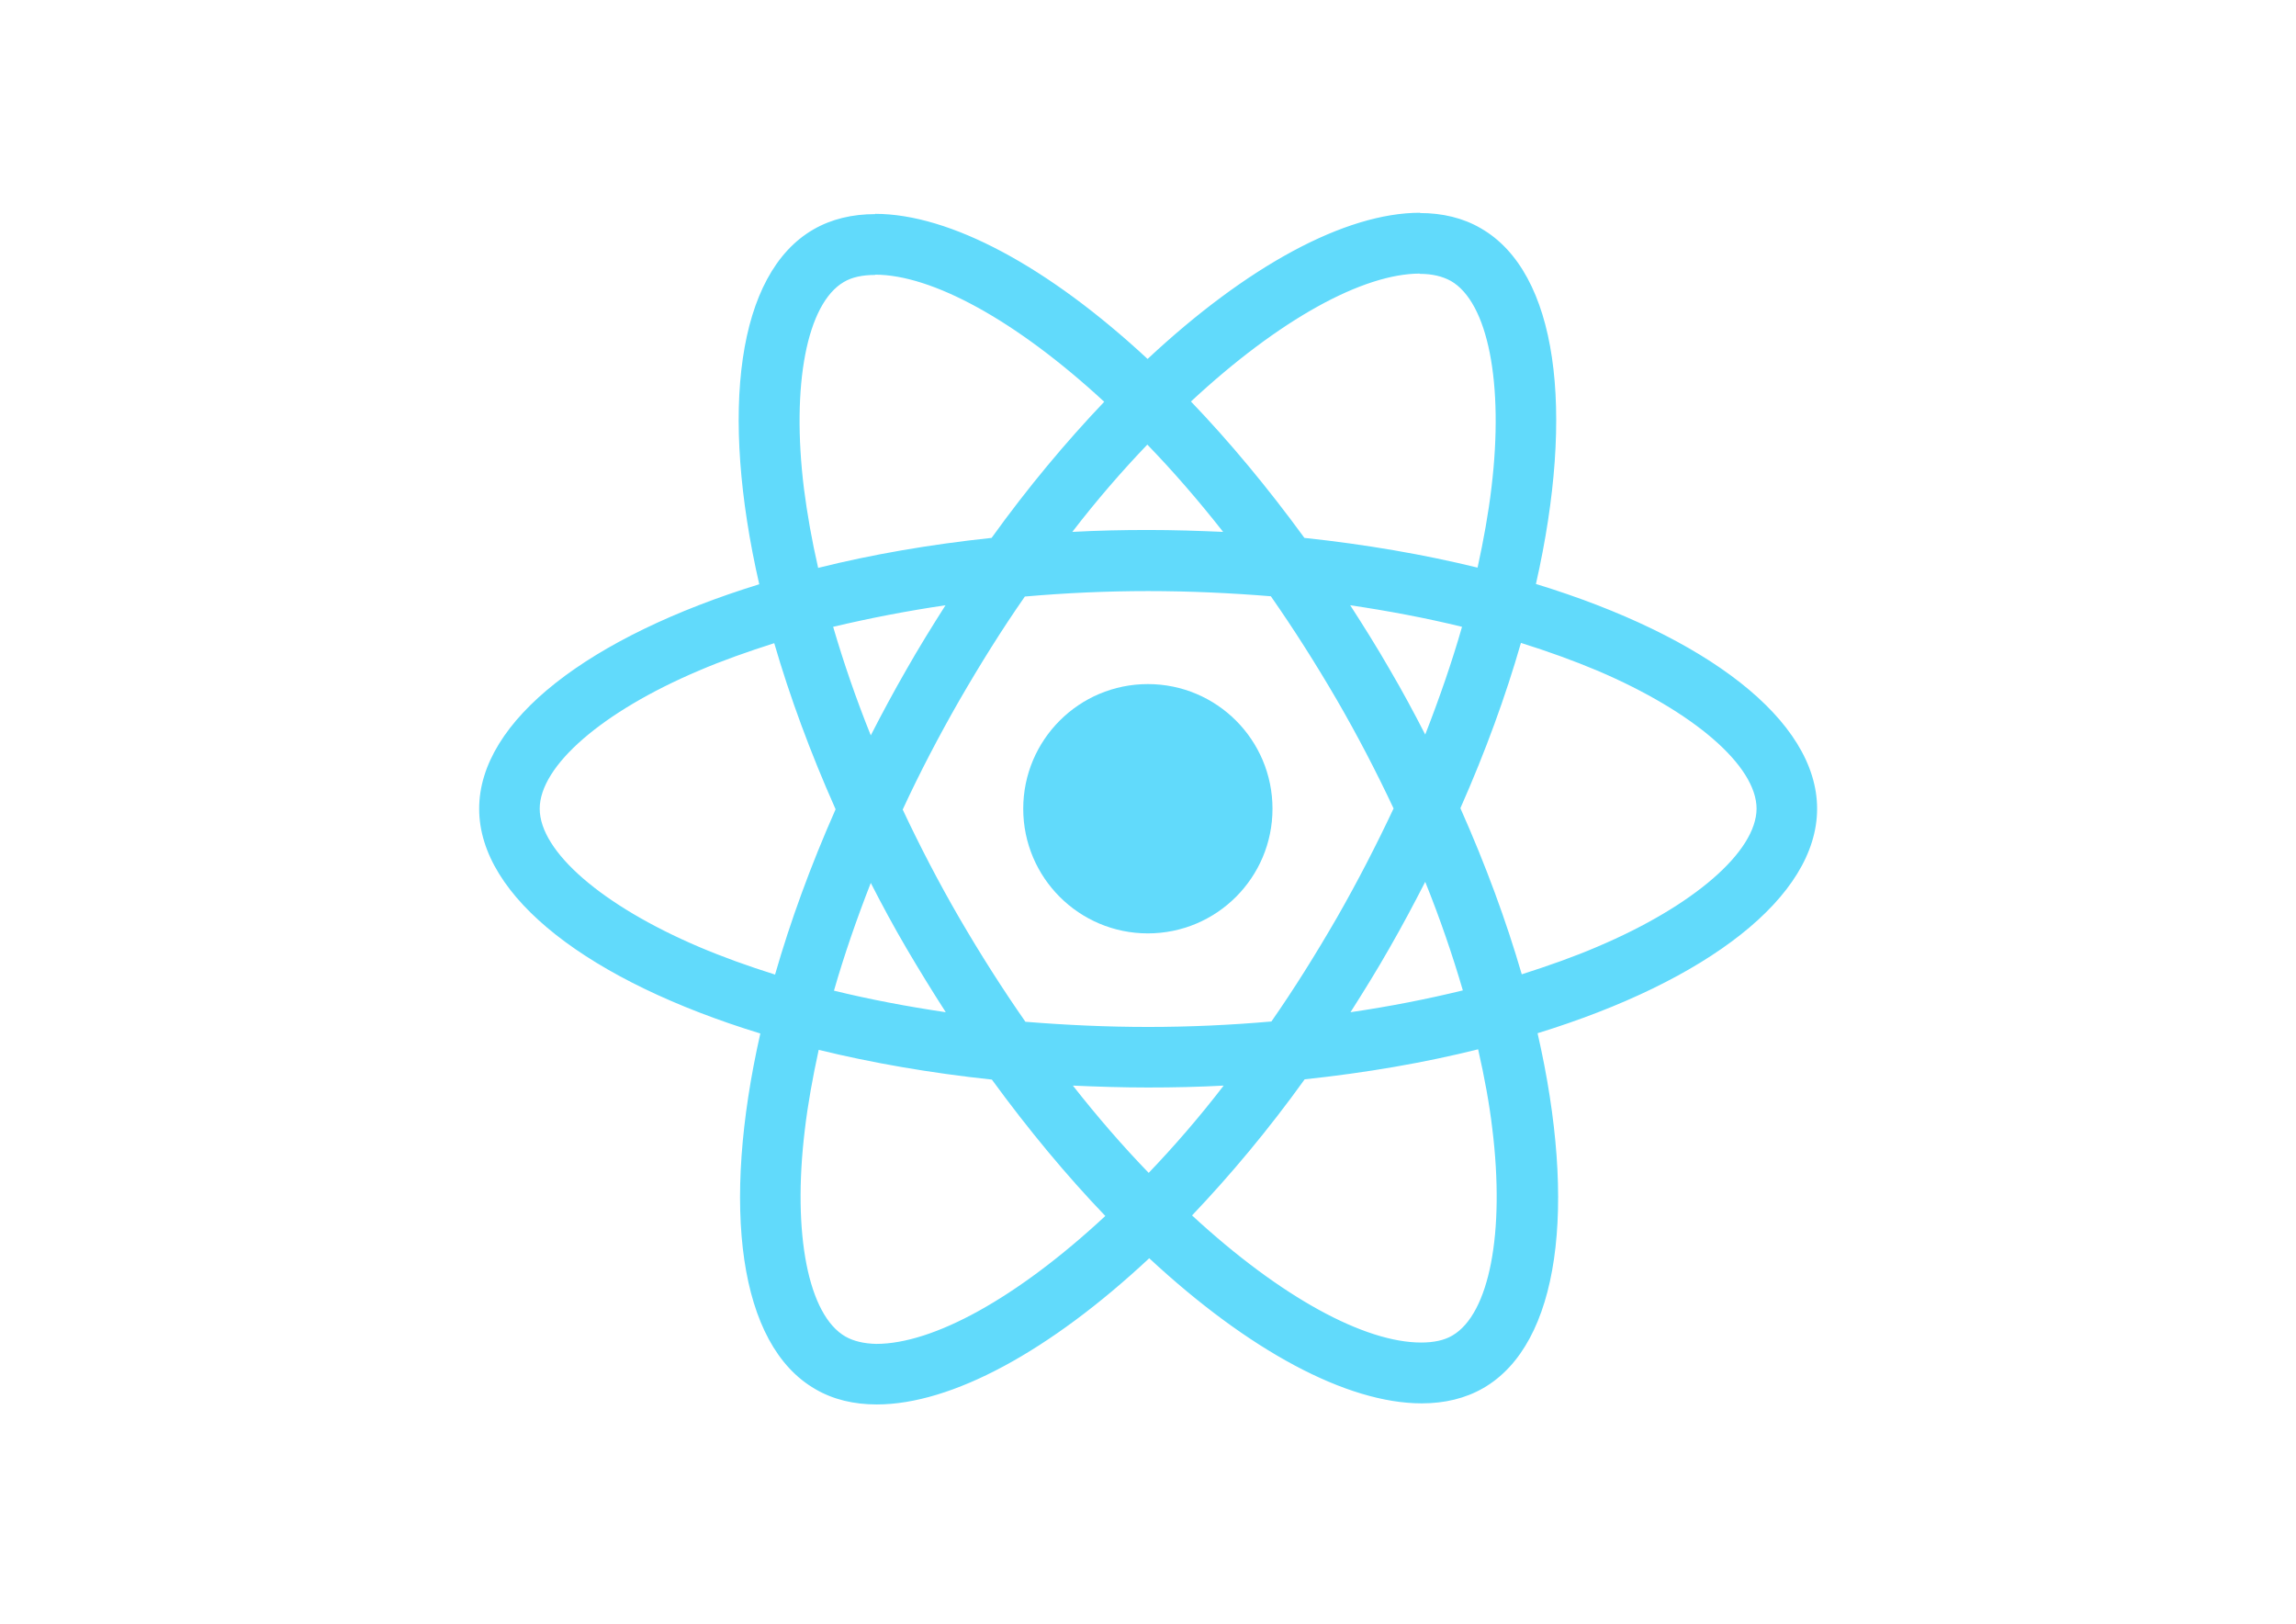
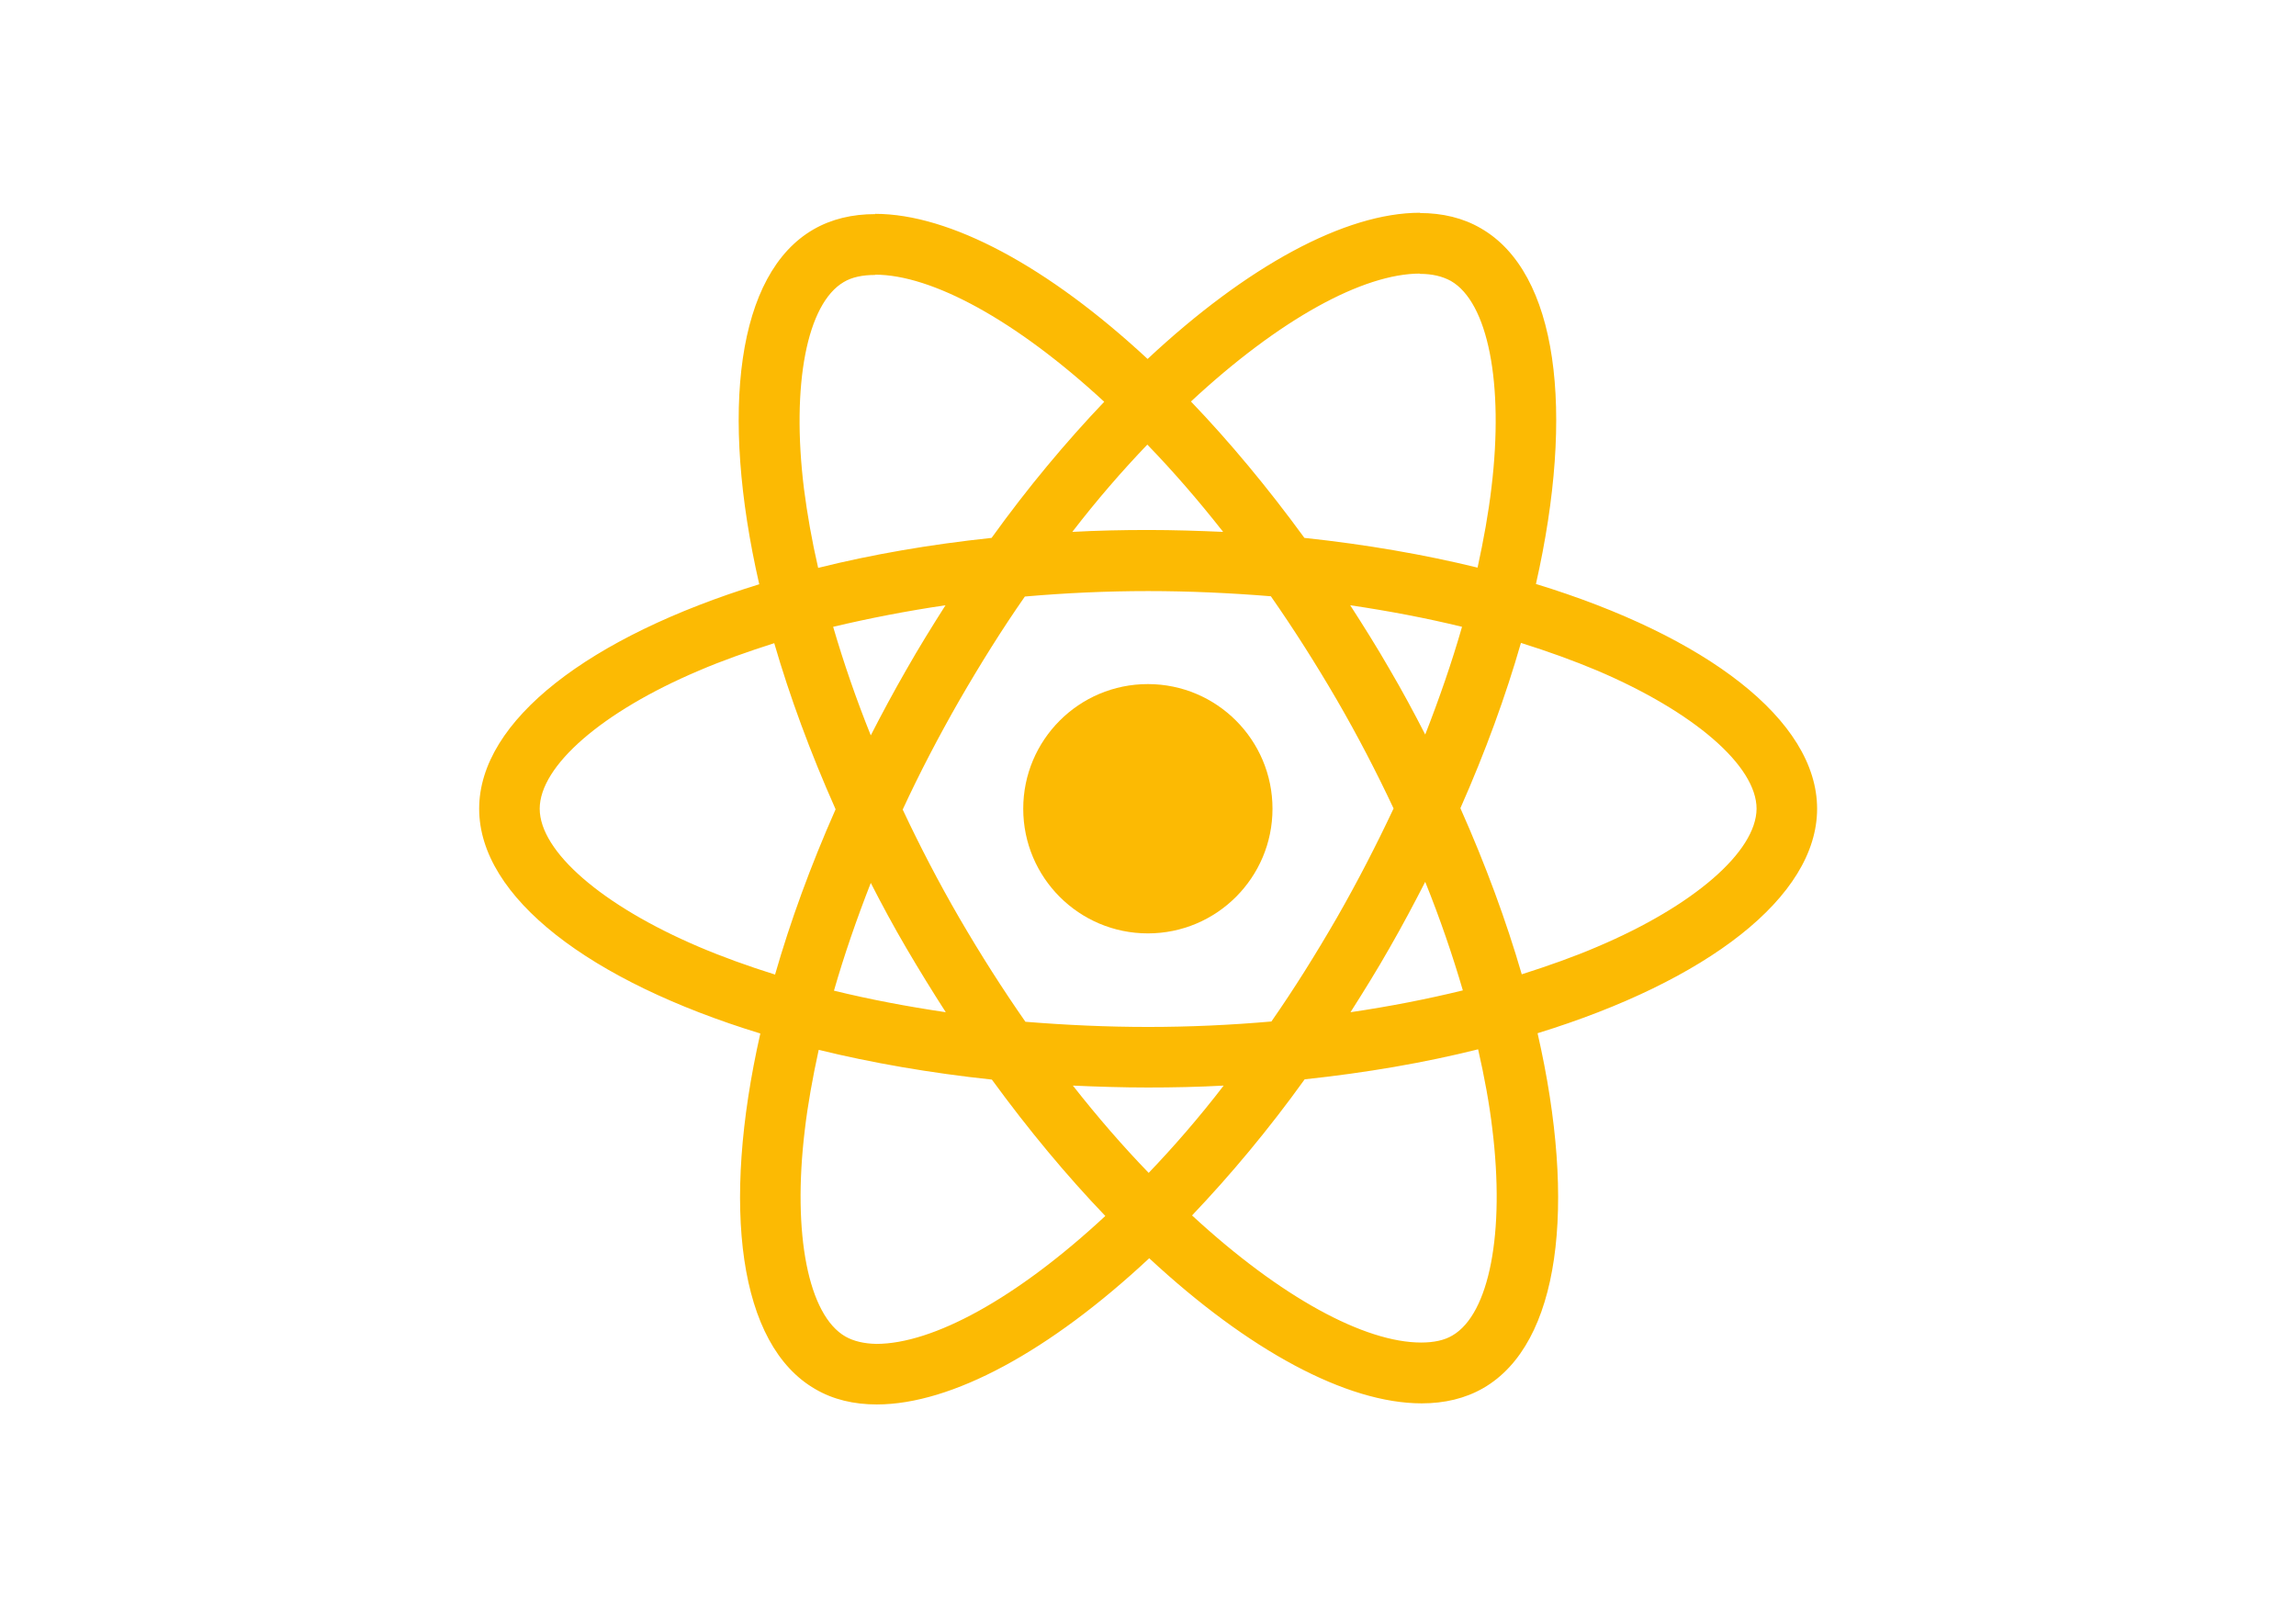
<svg xmlns="http://www.w3.org/2000/svg" viewBox="0 0 841.9 595.3">
-   <g fill="#61DAFB">
+   <g fill="#fcba03">
    <path d="M666.3 296.5c0-32.5-40.7-63.3-103.1-82.4 14.4-63.6 8-114.2-20.2-130.4-6.5-3.8-14.1-5.6-22.4-5.6v22.3c4.6 0 8.3.9 11.4 2.6 13.6 7.8 19.5 37.5 14.9 75.7-1.1 9.4-2.9 19.3-5.1 29.4-19.6-4.8-41-8.5-63.5-10.9-13.5-18.5-27.5-35.3-41.6-50 32.6-30.3 63.2-46.9 84-46.9V78c-27.5 0-63.5 19.6-99.9 53.6-36.4-33.8-72.4-53.2-99.9-53.2v22.3c20.7 0 51.4 16.5 84 46.6-14 14.7-28 31.4-41.3 49.9-22.6 2.4-44 6.1-63.6 11-2.3-10-4-19.7-5.2-29-4.7-38.2 1.1-67.9 14.6-75.8 3-1.8 6.9-2.6 11.5-2.6V78.5c-8.4 0-16 1.8-22.6 5.6-28.1 16.2-34.4 66.7-19.9 130.1-62.2 19.2-102.7 49.9-102.7 82.3 0 32.5 40.7 63.3 103.1 82.4-14.4 63.6-8 114.2 20.2 130.4 6.5 3.8 14.1 5.6 22.5 5.6 27.5 0 63.5-19.6 99.9-53.6 36.4 33.8 72.4 53.2 99.9 53.2 8.4 0 16-1.8 22.6-5.6 28.1-16.2 34.4-66.7 19.9-130.1 62-19.1 102.5-49.9 102.5-82.3zm-130.2-66.7c-3.7 12.9-8.3 26.2-13.5 39.5-4.1-8-8.4-16-13.1-24-4.6-8-9.5-15.8-14.4-23.4 14.2 2.1 27.9 4.7 41 7.9zm-45.8 106.5c-7.8 13.5-15.8 26.3-24.1 38.2-14.9 1.3-30 2-45.2 2-15.1 0-30.2-.7-45-1.9-8.3-11.9-16.4-24.6-24.2-38-7.6-13.1-14.5-26.4-20.8-39.8 6.2-13.4 13.2-26.8 20.7-39.9 7.8-13.5 15.8-26.3 24.1-38.2 14.9-1.3 30-2 45.2-2 15.1 0 30.2.7 45 1.9 8.3 11.9 16.4 24.6 24.2 38 7.6 13.1 14.5 26.4 20.8 39.8-6.3 13.4-13.2 26.8-20.7 39.9zm32.3-13c5.4 13.4 10 26.8 13.8 39.8-13.1 3.2-26.9 5.9-41.2 8 4.9-7.7 9.8-15.6 14.4-23.7 4.6-8 8.9-16.1 13-24.1zM421.2 430c-9.3-9.6-18.6-20.3-27.8-32 9 .4 18.2.7 27.5.7 9.4 0 18.7-.2 27.8-.7-9 11.7-18.3 22.4-27.5 32zm-74.4-58.9c-14.2-2.1-27.9-4.7-41-7.9 3.7-12.9 8.3-26.2 13.5-39.5 4.1 8 8.4 16 13.1 24 4.7 8 9.5 15.8 14.4 23.4zM420.7 163c9.3 9.6 18.6 20.3 27.8 32-9-.4-18.2-.7-27.5-.7-9.4 0-18.7.2-27.8.7 9-11.7 18.3-22.4 27.5-32zm-74 58.9c-4.9 7.7-9.8 15.6-14.4 23.7-4.6 8-8.9 16-13 24-5.4-13.4-10-26.8-13.8-39.8 13.1-3.1 26.9-5.8 41.2-7.9zm-90.5 125.2c-35.4-15.1-58.3-34.9-58.3-50.6 0-15.7 22.9-35.6 58.3-50.6 8.6-3.7 18-7 27.7-10.1 5.7 19.6 13.2 40 22.5 60.9-9.2 20.8-16.6 41.1-22.2 60.6-9.9-3.1-19.3-6.5-28-10.2zM310 490c-13.6-7.8-19.5-37.5-14.9-75.7 1.1-9.4 2.9-19.3 5.1-29.4 19.6 4.8 41 8.5 63.5 10.9 13.5 18.5 27.5 35.3 41.6 50-32.6 30.3-63.2 46.9-84 46.9-4.5-.1-8.3-1-11.3-2.7zm237.2-76.2c4.7 38.2-1.1 67.9-14.6 75.8-3 1.8-6.9 2.6-11.5 2.6-20.7 0-51.4-16.5-84-46.6 14-14.7 28-31.4 41.3-49.9 22.6-2.4 44-6.1 63.6-11 2.3 10.1 4.1 19.8 5.2 29.1zm38.5-66.7c-8.6 3.7-18 7-27.7 10.1-5.7-19.6-13.2-40-22.5-60.9 9.2-20.8 16.6-41.1 22.2-60.6 9.9 3.1 19.3 6.5 28.1 10.2 35.4 15.1 58.3 34.9 58.3 50.6-.1 15.7-23 35.6-58.4 50.6zM320.8 78.4z" />
    <circle cx="420.9" cy="296.5" r="45.7" />
    <path d="M520.5 78.1z" />
  </g>
</svg>
